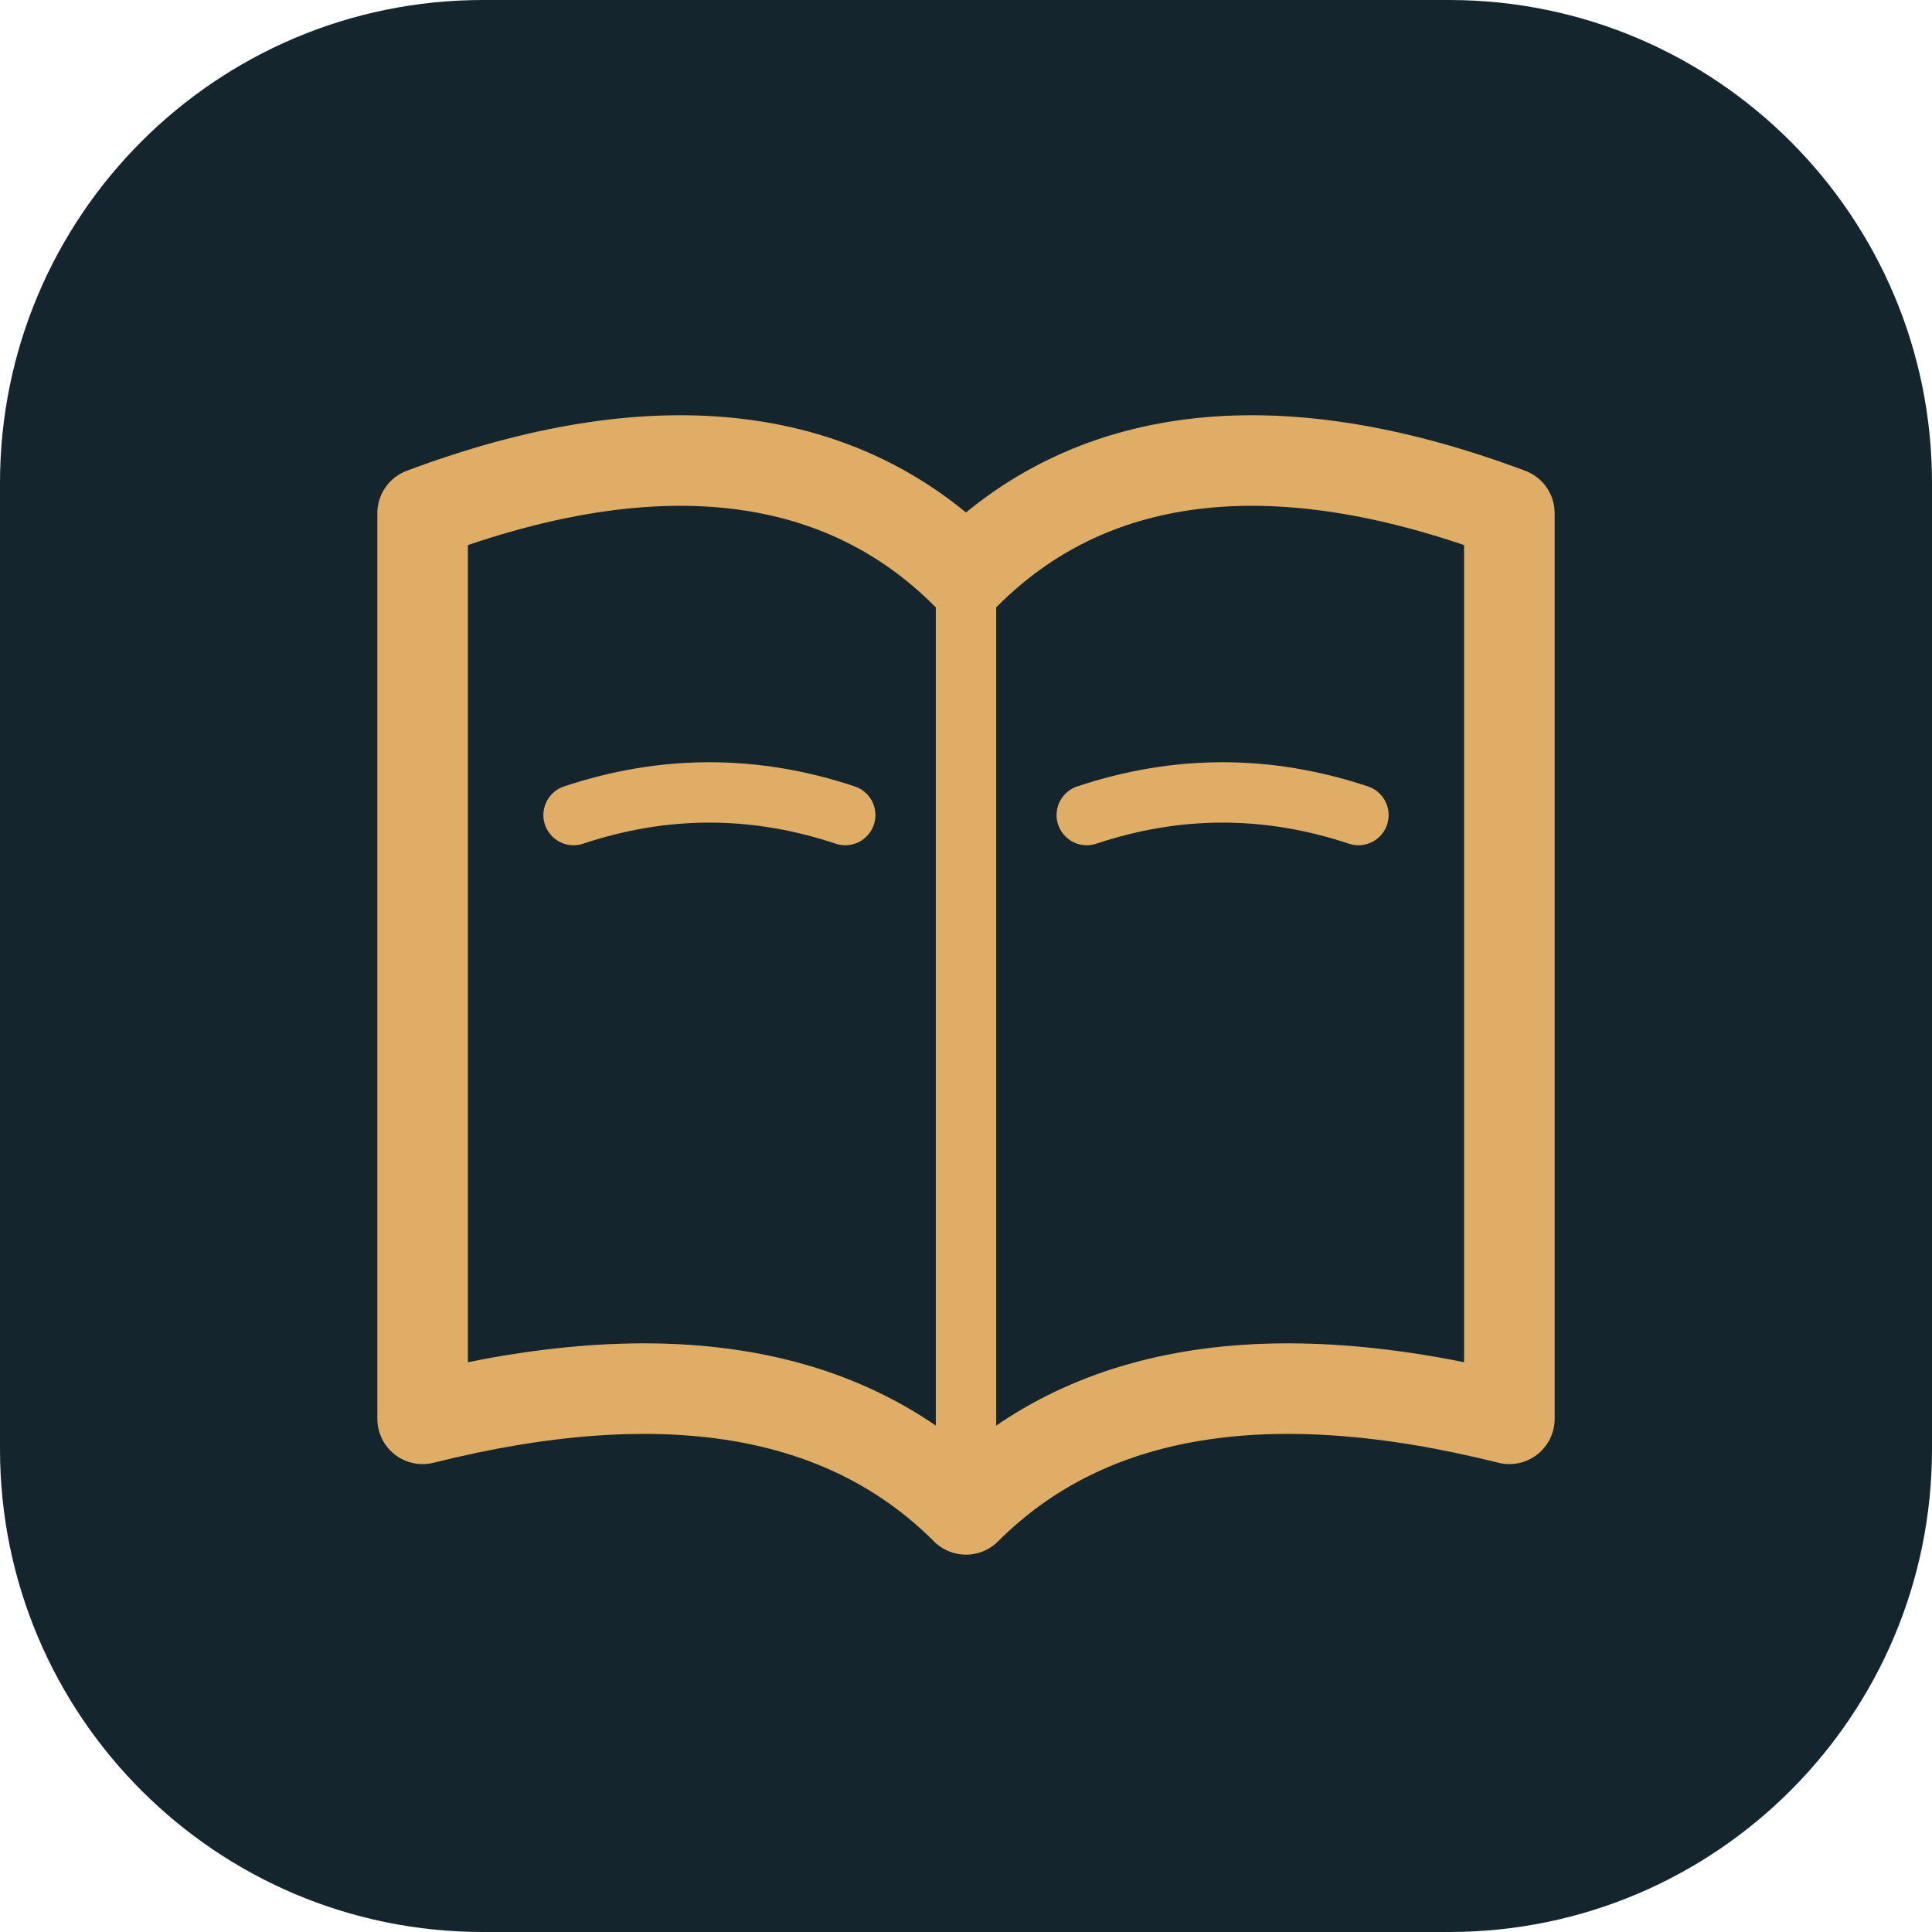
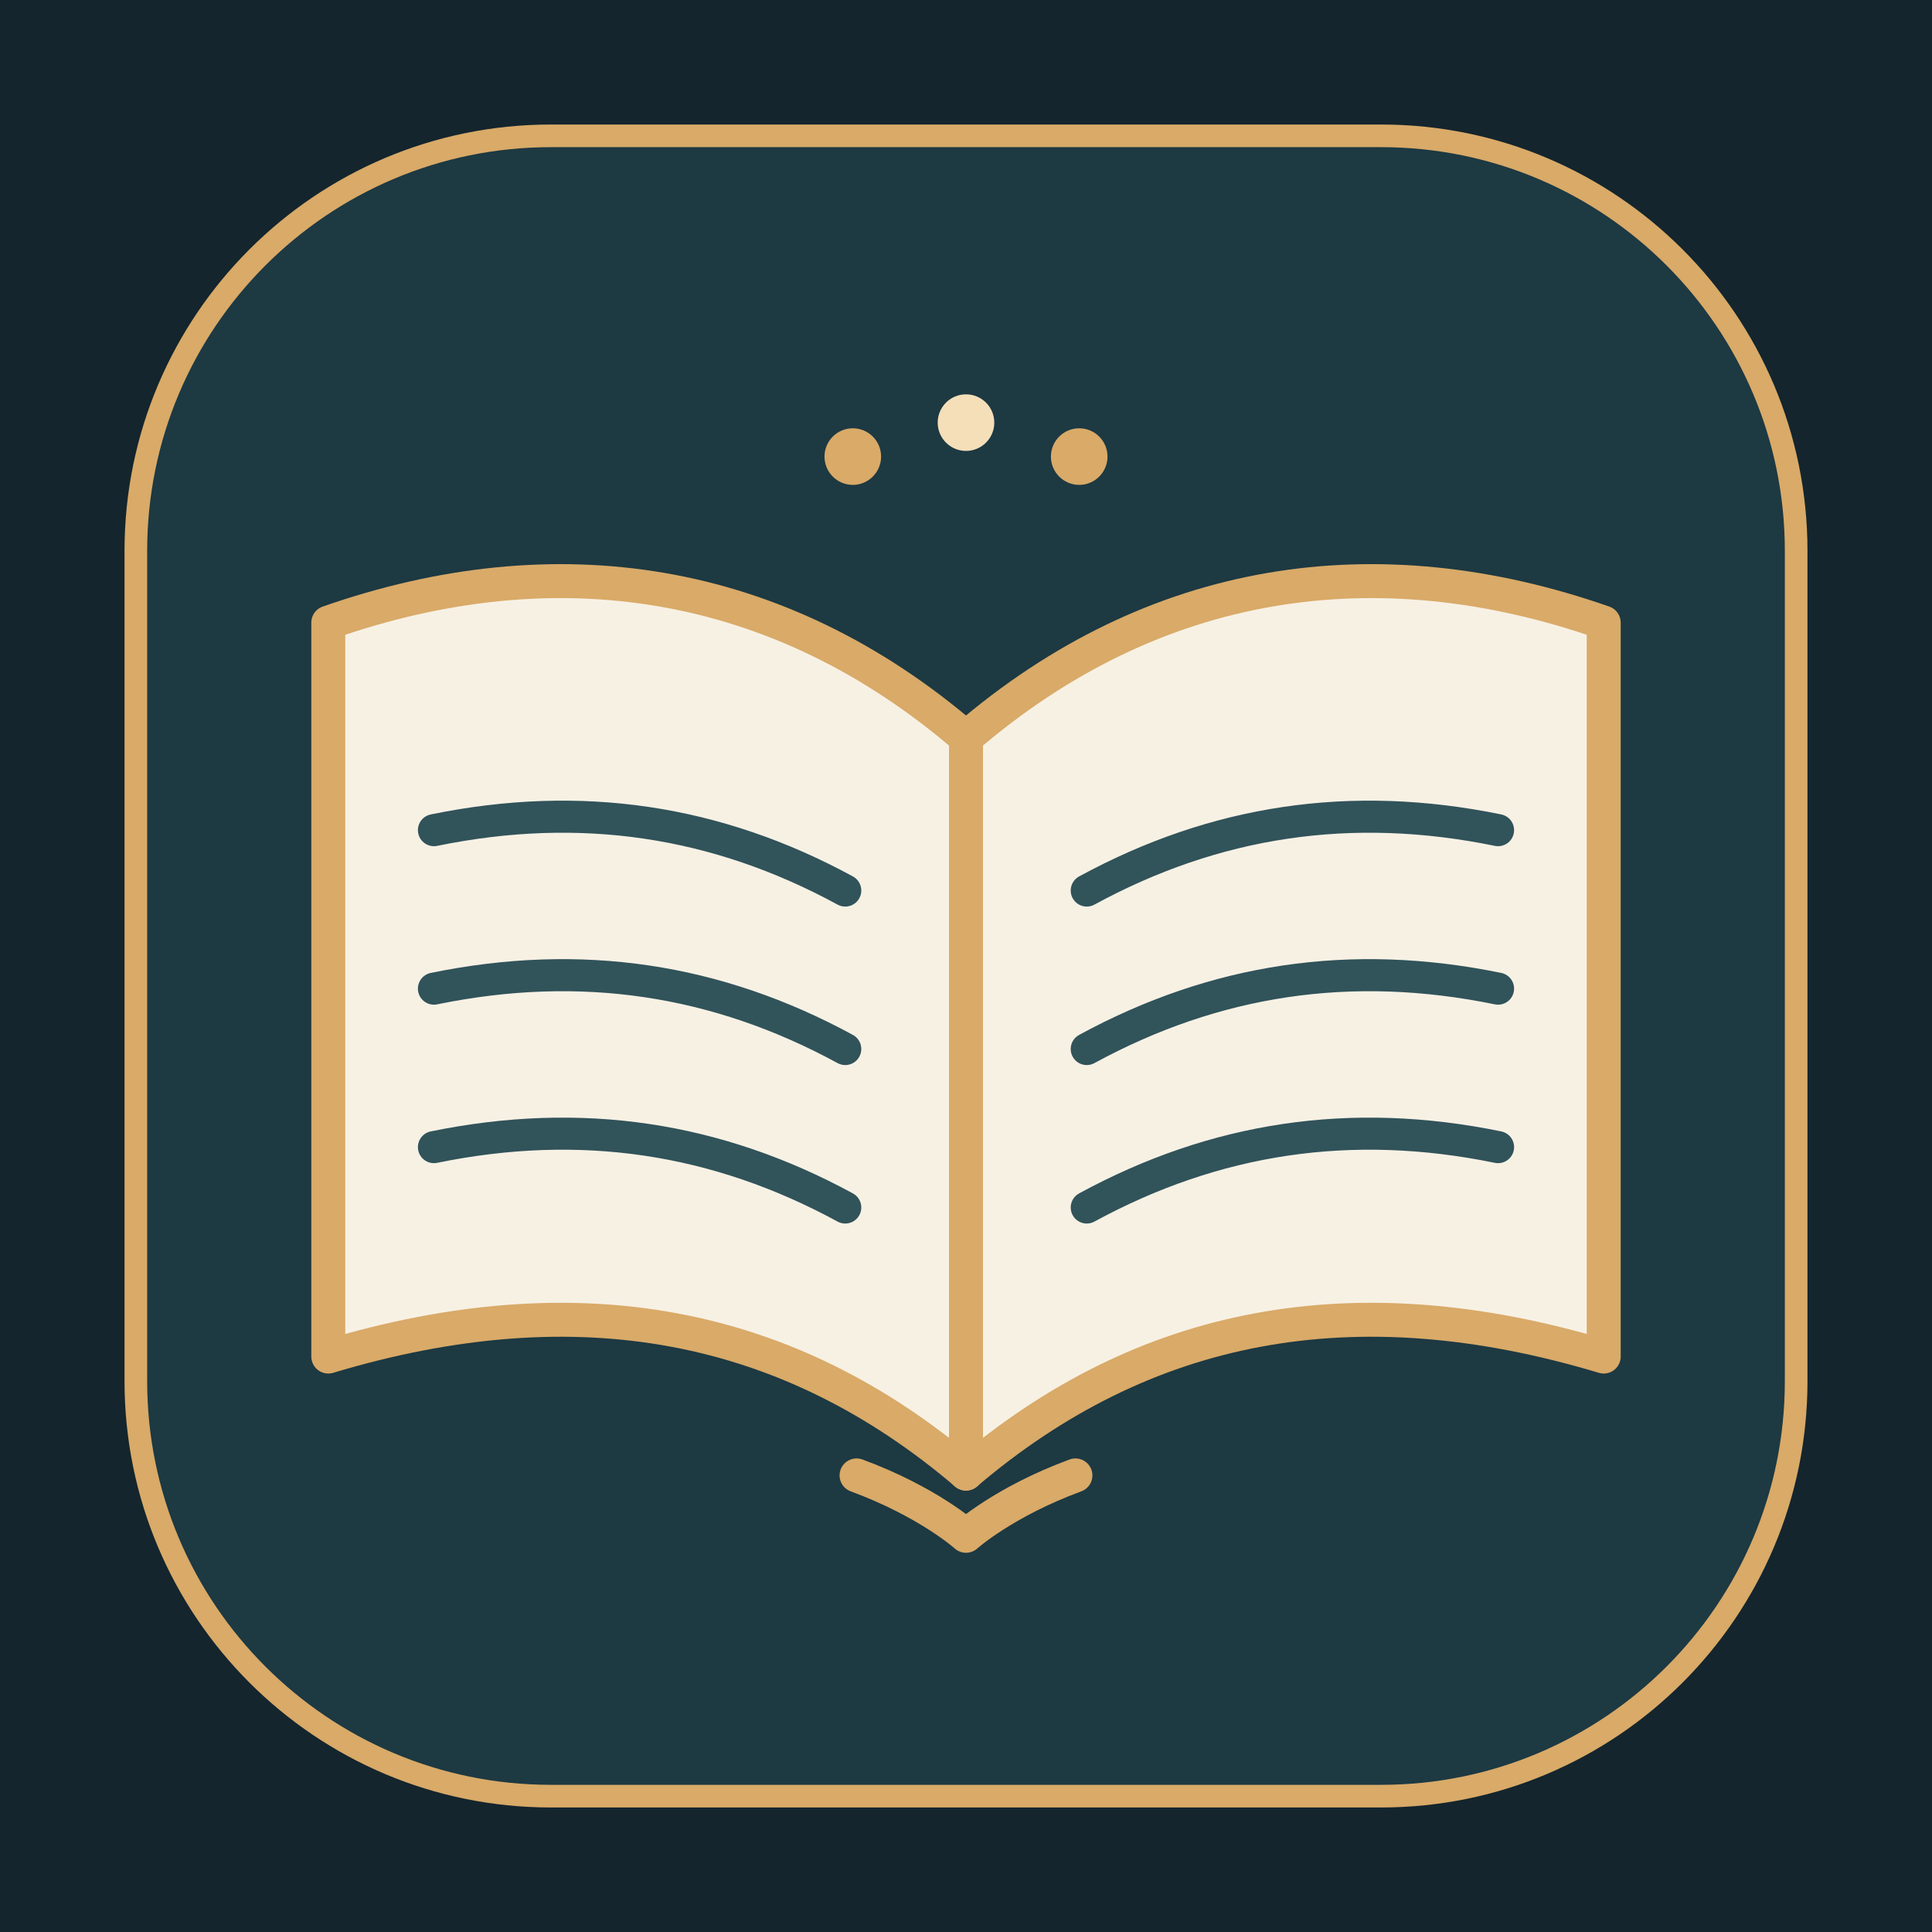
- <svg xmlns="http://www.w3.org/2000/svg" viewBox="0 0 64 64">
-   <rect width="64" height="64" rx="16" fill="#14252d" />
-   <path d="M14 17c8-3 14-2 18 2 4-4 10-5 18-2v30c-8-2-14-1-18 3-4-4-10-5-18-3z" fill="none" stroke="#dfad65" stroke-width="3" stroke-linejoin="round" />
-   <path d="M32 19v31M19 27c3-1 6-1 9 0m8 0c3-1 6-1 9 0" stroke="#dfad65" stroke-width="2" stroke-linecap="round" />
+ <svg xmlns="http://www.w3.org/2000/svg" viewBox="0 0 1024 1024" role="img" aria-labelledby="title description">
+   <rect width="1024" height="1024" fill="#14252d" />
+   <rect x="72" y="72" width="880" height="880" rx="220" fill="#1d3942" stroke="#d9aa68" stroke-width="12" />
+   <circle cx="452" cy="242" r="15" fill="#d9aa68" />
+   <circle cx="512" cy="224" r="15" fill="#f4dfb9" />
+   <circle cx="572" cy="242" r="15" fill="#d9aa68" />
+   <path d="M174 330c120-42 238-25 338 61v390c-94-80-205-102-338-62V330Z" fill="#f7f1e4" stroke="#d9aa68" stroke-width="18" stroke-linejoin="round" />
+   <path d="M850 330c-120-42-238-25-338 61v390c94-80 205-102 338-62V330Z" fill="#f7f1e4" stroke="#d9aa68" stroke-width="18" stroke-linejoin="round" />
+   <path d="M512 391v390" fill="none" stroke="#d9aa68" stroke-width="18" stroke-linecap="round" />
+   <path d="M230 440c78-16 150-5 218 32M230 524c78-16 150-5 218 32M230 608c78-16 150-5 218 32M794 440c-78-16-150-5-218 32M794 524c-78-16-150-5-218 32M794 608c-78-16-150-5-218 32" fill="none" stroke="#31535a" stroke-width="17" stroke-linecap="round" />
+   <path d="M454 782c38 14 58 32 58 32s20-18 58-32" fill="none" stroke="#d9aa68" stroke-width="18" stroke-linecap="round" stroke-linejoin="round" />
</svg>
